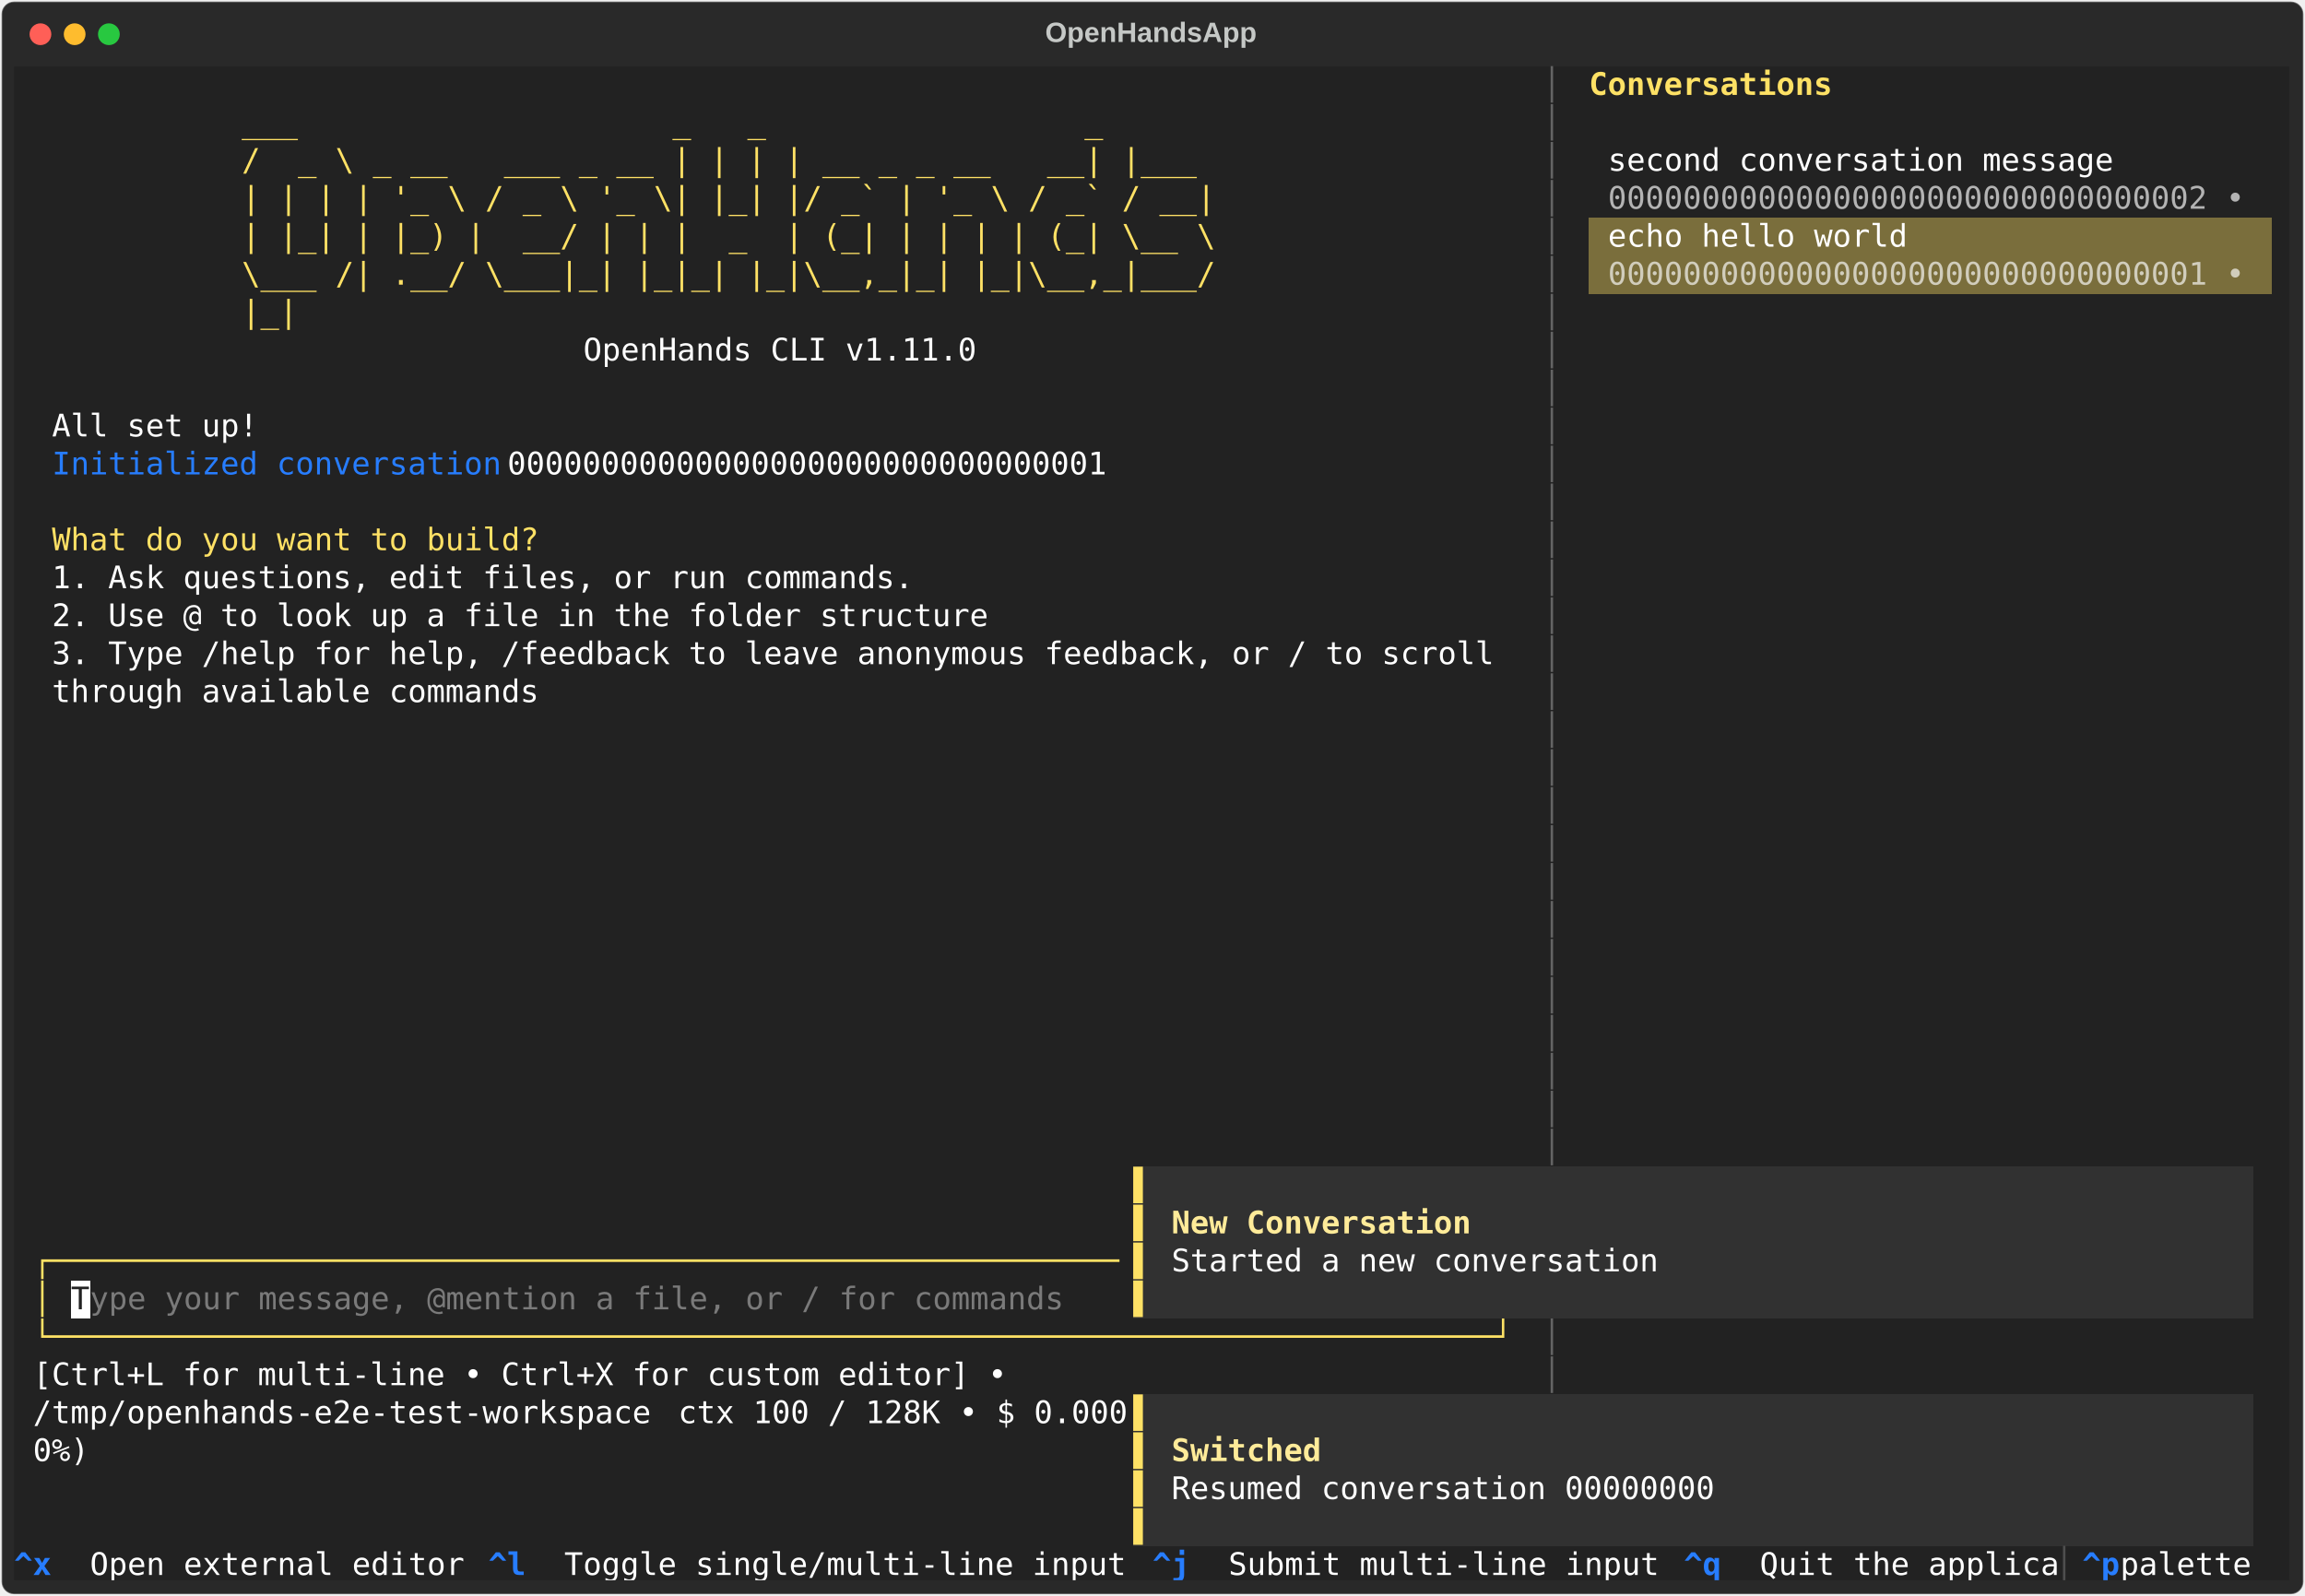
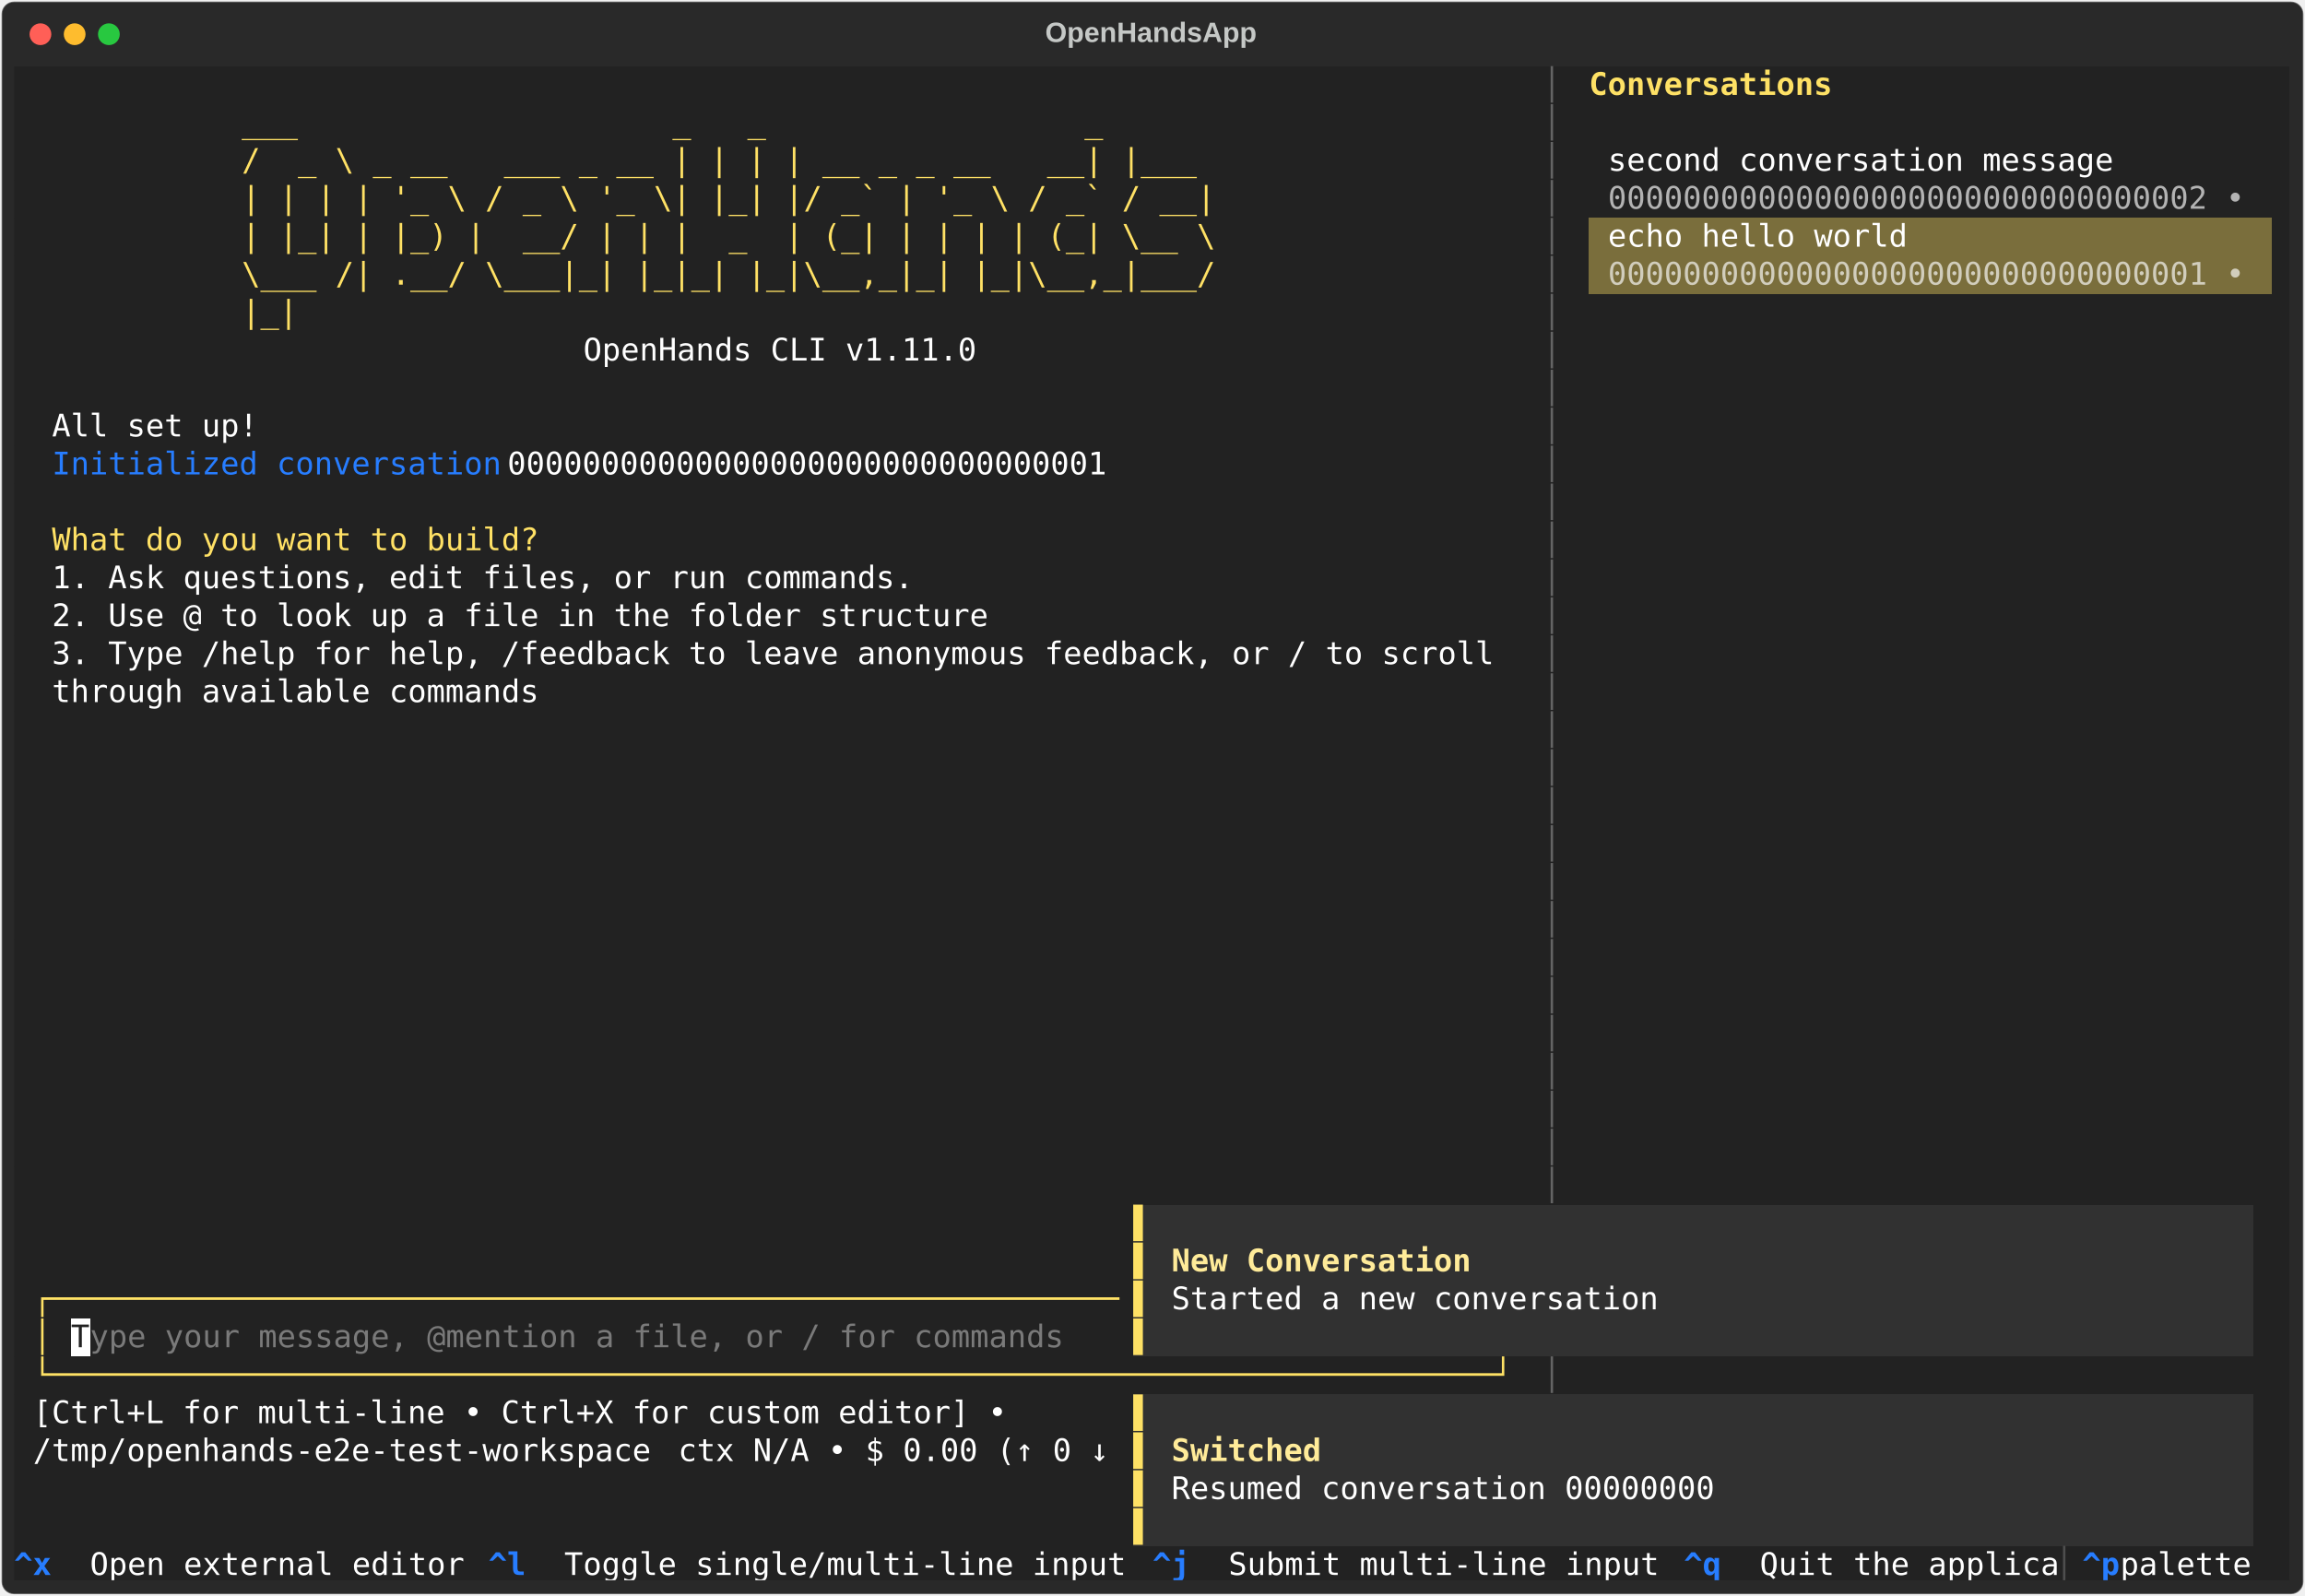
<svg xmlns="http://www.w3.org/2000/svg" class="rich-terminal" viewBox="0 0 1482 1026.0">
  <style>

    @font-face {
        font-family: "Fira Code";
        src: local("FiraCode-Regular"),
                url("https://cdnjs.cloudflare.com/ajax/libs/firacode/6.2.0/woff2/FiraCode-Regular.woff2") format("woff2"),
                url("https://cdnjs.cloudflare.com/ajax/libs/firacode/6.2.0/woff/FiraCode-Regular.woff") format("woff");
        font-style: normal;
        font-weight: 400;
    }
    @font-face {
        font-family: "Fira Code";
        src: local("FiraCode-Bold"),
                url("https://cdnjs.cloudflare.com/ajax/libs/firacode/6.2.0/woff2/FiraCode-Bold.woff2") format("woff2"),
                url("https://cdnjs.cloudflare.com/ajax/libs/firacode/6.2.0/woff/FiraCode-Bold.woff") format("woff");
        font-style: bold;
        font-weight: 700;
    }

    .terminal-matrix {
        font-family: Fira Code, monospace;
        font-size: 20px;
        line-height: 24.4px;
        font-variant-east-asian: full-width;
    }

    .terminal-title {
        font-size: 18px;
        font-weight: bold;
        font-family: arial;
    }

    .terminal-r1 { fill: #c5c8c6 }
.terminal-r2 { fill: #646464 }
.terminal-r3 { fill: #fee165;font-weight: bold }
.terminal-r4 { fill: #ffe165 }
.terminal-r5 { fill: #ffffff }
.terminal-r6 { fill: #b3b3b3 }
.terminal-r7 { fill: #d1cdbc }
.terminal-r8 { fill: #277dff }
.terminal-r9 { fill: #fee165 }
.terminal-r10 { fill: #ffeb99;font-weight: bold }
.terminal-r11 { fill: #222222 }
.terminal-r12 { fill: #7a7a7a }
.terminal-r13 { fill: #277dff;font-weight: bold }
.terminal-r14 { fill: #4e4e4e }
    </style>
  <defs>
    <clipPath id="terminal-clip-terminal">
      <rect x="0" y="0" width="1463.0" height="975.0" />
    </clipPath>
    <clipPath id="terminal-line-0">
      <rect x="0" y="1.5" width="1464" height="24.65" />
    </clipPath>
    <clipPath id="terminal-line-1">
      <rect x="0" y="25.9" width="1464" height="24.65" />
    </clipPath>
    <clipPath id="terminal-line-2">
      <rect x="0" y="50.3" width="1464" height="24.65" />
    </clipPath>
    <clipPath id="terminal-line-3">
      <rect x="0" y="74.7" width="1464" height="24.65" />
    </clipPath>
    <clipPath id="terminal-line-4">
      <rect x="0" y="99.1" width="1464" height="24.65" />
    </clipPath>
    <clipPath id="terminal-line-5">
      <rect x="0" y="123.5" width="1464" height="24.65" />
    </clipPath>
    <clipPath id="terminal-line-6">
      <rect x="0" y="147.9" width="1464" height="24.65" />
    </clipPath>
    <clipPath id="terminal-line-7">
      <rect x="0" y="172.3" width="1464" height="24.65" />
    </clipPath>
    <clipPath id="terminal-line-8">
      <rect x="0" y="196.7" width="1464" height="24.65" />
    </clipPath>
    <clipPath id="terminal-line-9">
      <rect x="0" y="221.1" width="1464" height="24.65" />
    </clipPath>
    <clipPath id="terminal-line-10">
      <rect x="0" y="245.5" width="1464" height="24.65" />
    </clipPath>
    <clipPath id="terminal-line-11">
      <rect x="0" y="269.9" width="1464" height="24.65" />
    </clipPath>
    <clipPath id="terminal-line-12">
      <rect x="0" y="294.3" width="1464" height="24.65" />
    </clipPath>
    <clipPath id="terminal-line-13">
      <rect x="0" y="318.7" width="1464" height="24.65" />
    </clipPath>
    <clipPath id="terminal-line-14">
      <rect x="0" y="343.1" width="1464" height="24.65" />
    </clipPath>
    <clipPath id="terminal-line-15">
      <rect x="0" y="367.5" width="1464" height="24.65" />
    </clipPath>
    <clipPath id="terminal-line-16">
      <rect x="0" y="391.9" width="1464" height="24.65" />
    </clipPath>
    <clipPath id="terminal-line-17">
      <rect x="0" y="416.3" width="1464" height="24.65" />
    </clipPath>
    <clipPath id="terminal-line-18">
      <rect x="0" y="440.7" width="1464" height="24.65" />
    </clipPath>
    <clipPath id="terminal-line-19">
      <rect x="0" y="465.1" width="1464" height="24.65" />
    </clipPath>
    <clipPath id="terminal-line-20">
      <rect x="0" y="489.5" width="1464" height="24.65" />
    </clipPath>
    <clipPath id="terminal-line-21">
      <rect x="0" y="513.9" width="1464" height="24.65" />
    </clipPath>
    <clipPath id="terminal-line-22">
      <rect x="0" y="538.3" width="1464" height="24.65" />
    </clipPath>
    <clipPath id="terminal-line-23">
      <rect x="0" y="562.7" width="1464" height="24.65" />
    </clipPath>
    <clipPath id="terminal-line-24">
      <rect x="0" y="587.1" width="1464" height="24.65" />
    </clipPath>
    <clipPath id="terminal-line-25">
      <rect x="0" y="611.5" width="1464" height="24.65" />
    </clipPath>
    <clipPath id="terminal-line-26">
      <rect x="0" y="635.9" width="1464" height="24.65" />
    </clipPath>
    <clipPath id="terminal-line-27">
      <rect x="0" y="660.3" width="1464" height="24.65" />
    </clipPath>
    <clipPath id="terminal-line-28">
      <rect x="0" y="684.7" width="1464" height="24.65" />
    </clipPath>
    <clipPath id="terminal-line-29">
      <rect x="0" y="709.1" width="1464" height="24.65" />
    </clipPath>
    <clipPath id="terminal-line-30">
      <rect x="0" y="733.5" width="1464" height="24.65" />
    </clipPath>
    <clipPath id="terminal-line-31">
      <rect x="0" y="757.9" width="1464" height="24.65" />
    </clipPath>
    <clipPath id="terminal-line-32">
      <rect x="0" y="782.3" width="1464" height="24.65" />
    </clipPath>
    <clipPath id="terminal-line-33">
      <rect x="0" y="806.7" width="1464" height="24.65" />
    </clipPath>
    <clipPath id="terminal-line-34">
      <rect x="0" y="831.1" width="1464" height="24.65" />
    </clipPath>
    <clipPath id="terminal-line-35">
      <rect x="0" y="855.5" width="1464" height="24.65" />
    </clipPath>
    <clipPath id="terminal-line-36">
      <rect x="0" y="879.9" width="1464" height="24.65" />
    </clipPath>
    <clipPath id="terminal-line-37">
      <rect x="0" y="904.3" width="1464" height="24.65" />
    </clipPath>
    <clipPath id="terminal-line-38">
      <rect x="0" y="928.7" width="1464" height="24.65" />
    </clipPath>
  </defs>
  <rect fill="#292929" stroke="rgba(255,255,255,0.35)" stroke-width="1" x="1" y="1" width="1480" height="1024" rx="8" />
  <text class="terminal-title" fill="#c5c8c6" text-anchor="middle" x="740" y="27">OpenHandsApp</text>
  <g transform="translate(26,22)">
    <circle cx="0" cy="0" r="7" fill="#ff5f57" />
    <circle cx="22" cy="0" r="7" fill="#febc2e" />
    <circle cx="44" cy="0" r="7" fill="#28c840" />
  </g>
  <g transform="translate(9, 41)" clip-path="url(#terminal-clip-terminal)">
    <rect fill="#222222" x="0" y="1.5" width="988.2" height="24.65" shape-rendering="crispEdges" />
    <rect fill="#222222" x="988.2" y="1.5" width="12.2" height="24.65" shape-rendering="crispEdges" />
    <rect fill="#222222" x="1000.4" y="1.5" width="12.2" height="24.65" shape-rendering="crispEdges" />
    <rect fill="#222222" x="1012.6" y="1.5" width="158.6" height="24.65" shape-rendering="crispEdges" />
    <rect fill="#222222" x="1171.2" y="1.5" width="292.8" height="24.65" shape-rendering="crispEdges" />
    <rect fill="#222222" x="0" y="25.9" width="146.4" height="24.65" shape-rendering="crispEdges" />
    <rect fill="#222222" x="146.4" y="25.9" width="695.4" height="24.65" shape-rendering="crispEdges" />
    <rect fill="#222222" x="841.8" y="25.9" width="146.4" height="24.65" shape-rendering="crispEdges" />
    <rect fill="#222222" x="988.2" y="25.9" width="12.2" height="24.65" shape-rendering="crispEdges" />
    <rect fill="#222222" x="1000.4" y="25.9" width="463.6" height="24.65" shape-rendering="crispEdges" />
    <rect fill="#222222" x="0" y="50.3" width="146.4" height="24.65" shape-rendering="crispEdges" />
    <rect fill="#222222" x="146.4" y="50.3" width="695.4" height="24.65" shape-rendering="crispEdges" />
    <rect fill="#222222" x="841.8" y="50.3" width="146.4" height="24.65" shape-rendering="crispEdges" />
    <rect fill="#222222" x="988.2" y="50.3" width="12.2" height="24.65" shape-rendering="crispEdges" />
    <rect fill="#222222" x="1000.4" y="50.3" width="24.4" height="24.65" shape-rendering="crispEdges" />
    <rect fill="#222222" x="1024.8" y="50.3" width="329.4" height="24.65" shape-rendering="crispEdges" />
    <rect fill="#222222" x="1354.2" y="50.3" width="109.8" height="24.65" shape-rendering="crispEdges" />
    <rect fill="#222222" x="0" y="74.7" width="146.4" height="24.65" shape-rendering="crispEdges" />
    <rect fill="#222222" x="146.4" y="74.7" width="695.4" height="24.65" shape-rendering="crispEdges" />
    <rect fill="#222222" x="841.8" y="74.7" width="146.4" height="24.65" shape-rendering="crispEdges" />
    <rect fill="#222222" x="988.2" y="74.7" width="12.2" height="24.65" shape-rendering="crispEdges" />
    <rect fill="#222222" x="1000.4" y="74.7" width="24.4" height="24.65" shape-rendering="crispEdges" />
    <rect fill="#222222" x="1024.8" y="74.7" width="414.8" height="24.65" shape-rendering="crispEdges" />
    <rect fill="#222222" x="1439.6" y="74.7" width="24.4" height="24.65" shape-rendering="crispEdges" />
    <rect fill="#222222" x="0" y="99.1" width="146.4" height="24.65" shape-rendering="crispEdges" />
    <rect fill="#222222" x="146.4" y="99.1" width="695.4" height="24.65" shape-rendering="crispEdges" />
    <rect fill="#222222" x="841.8" y="99.1" width="146.4" height="24.65" shape-rendering="crispEdges" />
    <rect fill="#222222" x="988.2" y="99.1" width="12.2" height="24.65" shape-rendering="crispEdges" />
    <rect fill="#222222" x="1000.4" y="99.1" width="12.2" height="24.65" shape-rendering="crispEdges" />
    <rect fill="#7a6e3c" x="1012.6" y="99.1" width="12.2" height="24.65" shape-rendering="crispEdges" />
    <rect fill="#7a6e3c" x="1024.8" y="99.1" width="195.2" height="24.65" shape-rendering="crispEdges" />
    <rect fill="#7a6e3c" x="1220" y="99.1" width="231.8" height="24.65" shape-rendering="crispEdges" />
    <rect fill="#222222" x="1451.8" y="99.1" width="12.2" height="24.65" shape-rendering="crispEdges" />
    <rect fill="#222222" x="0" y="123.5" width="146.4" height="24.65" shape-rendering="crispEdges" />
    <rect fill="#222222" x="146.4" y="123.5" width="695.4" height="24.65" shape-rendering="crispEdges" />
    <rect fill="#222222" x="841.8" y="123.5" width="146.4" height="24.65" shape-rendering="crispEdges" />
    <rect fill="#222222" x="988.2" y="123.5" width="12.2" height="24.65" shape-rendering="crispEdges" />
    <rect fill="#222222" x="1000.4" y="123.5" width="12.2" height="24.65" shape-rendering="crispEdges" />
    <rect fill="#7a6e3c" x="1012.6" y="123.5" width="12.2" height="24.65" shape-rendering="crispEdges" />
    <rect fill="#7a6e3c" x="1024.8" y="123.5" width="414.8" height="24.65" shape-rendering="crispEdges" />
    <rect fill="#7a6e3c" x="1439.6" y="123.5" width="12.2" height="24.65" shape-rendering="crispEdges" />
    <rect fill="#222222" x="1451.8" y="123.5" width="12.2" height="24.65" shape-rendering="crispEdges" />
    <rect fill="#222222" x="0" y="147.9" width="146.4" height="24.65" shape-rendering="crispEdges" />
    <rect fill="#222222" x="146.4" y="147.9" width="695.4" height="24.65" shape-rendering="crispEdges" />
    <rect fill="#222222" x="841.8" y="147.9" width="146.4" height="24.65" shape-rendering="crispEdges" />
    <rect fill="#222222" x="988.2" y="147.9" width="12.2" height="24.65" shape-rendering="crispEdges" />
    <rect fill="#222222" x="1000.4" y="147.9" width="463.6" height="24.65" shape-rendering="crispEdges" />
    <rect fill="#222222" x="0" y="172.3" width="366" height="24.65" shape-rendering="crispEdges" />
    <rect fill="#222222" x="366" y="172.3" width="256.2" height="24.65" shape-rendering="crispEdges" />
    <rect fill="#222222" x="622.2" y="172.3" width="366" height="24.65" shape-rendering="crispEdges" />
    <rect fill="#222222" x="988.2" y="172.3" width="12.2" height="24.65" shape-rendering="crispEdges" />
    <rect fill="#222222" x="1000.4" y="172.3" width="463.6" height="24.65" shape-rendering="crispEdges" />
    <rect fill="#222222" x="0" y="196.7" width="988.2" height="24.65" shape-rendering="crispEdges" />
    <rect fill="#222222" x="988.2" y="196.7" width="12.2" height="24.65" shape-rendering="crispEdges" />
    <rect fill="#222222" x="1000.4" y="196.7" width="463.6" height="24.65" shape-rendering="crispEdges" />
    <rect fill="#222222" x="0" y="221.1" width="24.4" height="24.65" shape-rendering="crispEdges" />
    <rect fill="#222222" x="24.4" y="221.1" width="134.2" height="24.65" shape-rendering="crispEdges" />
    <rect fill="#222222" x="158.6" y="221.1" width="829.6" height="24.65" shape-rendering="crispEdges" />
    <rect fill="#222222" x="988.2" y="221.1" width="12.2" height="24.65" shape-rendering="crispEdges" />
    <rect fill="#222222" x="1000.4" y="221.1" width="463.6" height="24.65" shape-rendering="crispEdges" />
    <rect fill="#222222" x="0" y="245.5" width="24.4" height="24.65" shape-rendering="crispEdges" />
    <rect fill="#222222" x="24.4" y="245.5" width="292.8" height="24.65" shape-rendering="crispEdges" />
    <rect fill="#222222" x="317.2" y="245.5" width="402.6" height="24.65" shape-rendering="crispEdges" />
    <rect fill="#222222" x="719.8" y="245.5" width="268.4" height="24.65" shape-rendering="crispEdges" />
    <rect fill="#222222" x="988.2" y="245.5" width="12.2" height="24.65" shape-rendering="crispEdges" />
    <rect fill="#222222" x="1000.4" y="245.5" width="463.6" height="24.65" shape-rendering="crispEdges" />
    <rect fill="#222222" x="0" y="269.9" width="988.2" height="24.65" shape-rendering="crispEdges" />
    <rect fill="#222222" x="988.2" y="269.9" width="12.2" height="24.65" shape-rendering="crispEdges" />
    <rect fill="#222222" x="1000.4" y="269.9" width="463.6" height="24.65" shape-rendering="crispEdges" />
    <rect fill="#222222" x="0" y="294.3" width="24.4" height="24.65" shape-rendering="crispEdges" />
    <rect fill="#222222" x="24.4" y="294.3" width="317.2" height="24.65" shape-rendering="crispEdges" />
    <rect fill="#222222" x="341.6" y="294.3" width="646.6" height="24.65" shape-rendering="crispEdges" />
    <rect fill="#222222" x="988.2" y="294.3" width="12.2" height="24.65" shape-rendering="crispEdges" />
    <rect fill="#222222" x="1000.4" y="294.3" width="463.6" height="24.65" shape-rendering="crispEdges" />
    <rect fill="#222222" x="0" y="318.7" width="24.4" height="24.65" shape-rendering="crispEdges" />
    <rect fill="#222222" x="24.4" y="318.7" width="561.2" height="24.65" shape-rendering="crispEdges" />
    <rect fill="#222222" x="585.6" y="318.7" width="402.6" height="24.65" shape-rendering="crispEdges" />
    <rect fill="#222222" x="988.2" y="318.7" width="12.2" height="24.65" shape-rendering="crispEdges" />
    <rect fill="#222222" x="1000.4" y="318.7" width="463.6" height="24.65" shape-rendering="crispEdges" />
    <rect fill="#222222" x="0" y="343.1" width="24.4" height="24.65" shape-rendering="crispEdges" />
    <rect fill="#222222" x="24.4" y="343.1" width="610" height="24.65" shape-rendering="crispEdges" />
    <rect fill="#222222" x="634.4" y="343.1" width="353.8" height="24.65" shape-rendering="crispEdges" />
    <rect fill="#222222" x="988.2" y="343.1" width="12.2" height="24.65" shape-rendering="crispEdges" />
    <rect fill="#222222" x="1000.4" y="343.1" width="463.6" height="24.65" shape-rendering="crispEdges" />
    <rect fill="#222222" x="0" y="367.5" width="24.4" height="24.65" shape-rendering="crispEdges" />
    <rect fill="#222222" x="24.4" y="367.5" width="939.4" height="24.65" shape-rendering="crispEdges" />
    <rect fill="#222222" x="963.8" y="367.5" width="24.4" height="24.65" shape-rendering="crispEdges" />
    <rect fill="#222222" x="988.2" y="367.5" width="12.2" height="24.65" shape-rendering="crispEdges" />
    <rect fill="#222222" x="1000.4" y="367.5" width="463.6" height="24.65" shape-rendering="crispEdges" />
    <rect fill="#222222" x="0" y="391.9" width="24.4" height="24.65" shape-rendering="crispEdges" />
    <rect fill="#222222" x="24.4" y="391.9" width="317.2" height="24.65" shape-rendering="crispEdges" />
    <rect fill="#222222" x="341.6" y="391.9" width="646.6" height="24.65" shape-rendering="crispEdges" />
    <rect fill="#222222" x="988.2" y="391.9" width="12.2" height="24.65" shape-rendering="crispEdges" />
    <rect fill="#222222" x="1000.4" y="391.9" width="463.6" height="24.65" shape-rendering="crispEdges" />
    <rect fill="#222222" x="0" y="416.3" width="988.2" height="24.65" shape-rendering="crispEdges" />
    <rect fill="#222222" x="988.2" y="416.3" width="12.2" height="24.65" shape-rendering="crispEdges" />
    <rect fill="#222222" x="1000.4" y="416.3" width="463.6" height="24.65" shape-rendering="crispEdges" />
    <rect fill="#222222" x="0" y="440.7" width="988.2" height="24.65" shape-rendering="crispEdges" />
    <rect fill="#222222" x="988.2" y="440.7" width="12.2" height="24.65" shape-rendering="crispEdges" />
    <rect fill="#222222" x="1000.4" y="440.7" width="463.6" height="24.65" shape-rendering="crispEdges" />
    <rect fill="#222222" x="0" y="465.1" width="988.2" height="24.65" shape-rendering="crispEdges" />
    <rect fill="#222222" x="988.2" y="465.1" width="12.2" height="24.65" shape-rendering="crispEdges" />
    <rect fill="#222222" x="1000.4" y="465.1" width="463.6" height="24.65" shape-rendering="crispEdges" />
    <rect fill="#222222" x="0" y="489.5" width="988.2" height="24.65" shape-rendering="crispEdges" />
    <rect fill="#222222" x="988.2" y="489.5" width="12.2" height="24.65" shape-rendering="crispEdges" />
    <rect fill="#222222" x="1000.4" y="489.5" width="463.6" height="24.65" shape-rendering="crispEdges" />
    <rect fill="#222222" x="0" y="513.9" width="988.2" height="24.65" shape-rendering="crispEdges" />
    <rect fill="#222222" x="988.2" y="513.9" width="12.2" height="24.65" shape-rendering="crispEdges" />
    <rect fill="#222222" x="1000.4" y="513.9" width="463.6" height="24.65" shape-rendering="crispEdges" />
    <rect fill="#222222" x="0" y="538.3" width="988.2" height="24.65" shape-rendering="crispEdges" />
    <rect fill="#222222" x="988.2" y="538.3" width="12.2" height="24.65" shape-rendering="crispEdges" />
    <rect fill="#222222" x="1000.4" y="538.3" width="463.6" height="24.65" shape-rendering="crispEdges" />
    <rect fill="#222222" x="0" y="562.7" width="988.2" height="24.65" shape-rendering="crispEdges" />
    <rect fill="#222222" x="988.2" y="562.7" width="12.2" height="24.65" shape-rendering="crispEdges" />
    <rect fill="#222222" x="1000.4" y="562.7" width="463.6" height="24.65" shape-rendering="crispEdges" />
    <rect fill="#222222" x="0" y="587.1" width="988.2" height="24.65" shape-rendering="crispEdges" />
    <rect fill="#222222" x="988.2" y="587.1" width="12.2" height="24.65" shape-rendering="crispEdges" />
    <rect fill="#222222" x="1000.4" y="587.1" width="463.6" height="24.65" shape-rendering="crispEdges" />
    <rect fill="#222222" x="0" y="611.5" width="988.2" height="24.65" shape-rendering="crispEdges" />
    <rect fill="#222222" x="988.2" y="611.5" width="12.2" height="24.65" shape-rendering="crispEdges" />
    <rect fill="#222222" x="1000.4" y="611.5" width="463.6" height="24.65" shape-rendering="crispEdges" />
    <rect fill="#222222" x="0" y="635.9" width="988.2" height="24.65" shape-rendering="crispEdges" />
    <rect fill="#222222" x="988.2" y="635.9" width="12.2" height="24.65" shape-rendering="crispEdges" />
    <rect fill="#222222" x="1000.4" y="635.9" width="463.6" height="24.65" shape-rendering="crispEdges" />
    <rect fill="#222222" x="0" y="660.3" width="988.2" height="24.65" shape-rendering="crispEdges" />
    <rect fill="#222222" x="988.2" y="660.3" width="12.2" height="24.65" shape-rendering="crispEdges" />
    <rect fill="#222222" x="1000.4" y="660.3" width="463.6" height="24.65" shape-rendering="crispEdges" />
    <rect fill="#222222" x="0" y="684.7" width="988.2" height="24.65" shape-rendering="crispEdges" />
    <rect fill="#222222" x="988.2" y="684.7" width="12.2" height="24.65" shape-rendering="crispEdges" />
    <rect fill="#222222" x="1000.4" y="684.7" width="463.6" height="24.65" shape-rendering="crispEdges" />
-     <rect fill="#222222" x="0" y="709.1" width="719.8" height="24.65" shape-rendering="crispEdges" />
-     <rect fill="#313131" x="719.8" y="709.1" width="12.2" height="24.65" shape-rendering="crispEdges" />
-     <rect fill="#313131" x="732" y="709.1" width="707.6" height="24.65" shape-rendering="crispEdges" />
-     <rect fill="#222222" x="1439.6" y="709.1" width="24.4" height="24.65" shape-rendering="crispEdges" />
-     <rect fill="#222222" x="0" y="733.5" width="12.2" height="24.65" shape-rendering="crispEdges" />
-     <rect fill="#222222" x="12.2" y="733.5" width="12.2" height="24.65" shape-rendering="crispEdges" />
-     <rect fill="#222222" x="24.4" y="733.5" width="695.4" height="24.65" shape-rendering="crispEdges" />
+     <rect fill="#222222" x="0" y="709.1" width="988.2" height="24.65" shape-rendering="crispEdges" />
+     <rect fill="#222222" x="988.2" y="709.1" width="12.2" height="24.65" shape-rendering="crispEdges" />
+     <rect fill="#222222" x="1000.4" y="709.1" width="463.6" height="24.65" shape-rendering="crispEdges" />
+     <rect fill="#222222" x="0" y="733.5" width="719.8" height="24.65" shape-rendering="crispEdges" />
    <rect fill="#313131" x="719.8" y="733.5" width="12.2" height="24.65" shape-rendering="crispEdges" />
-     <rect fill="#313131" x="732" y="733.5" width="12.2" height="24.65" shape-rendering="crispEdges" />
-     <rect fill="#313131" x="744.2" y="733.5" width="195.2" height="24.65" shape-rendering="crispEdges" />
-     <rect fill="#313131" x="939.4" y="733.5" width="500.2" height="24.65" shape-rendering="crispEdges" />
+     <rect fill="#313131" x="732" y="733.5" width="707.6" height="24.65" shape-rendering="crispEdges" />
    <rect fill="#222222" x="1439.6" y="733.5" width="24.4" height="24.65" shape-rendering="crispEdges" />
    <rect fill="#222222" x="0" y="757.9" width="12.2" height="24.65" shape-rendering="crispEdges" />
-     <rect fill="#222222" x="12.2" y="757.9" width="707.6" height="24.65" shape-rendering="crispEdges" />
+     <rect fill="#222222" x="12.2" y="757.9" width="12.2" height="24.65" shape-rendering="crispEdges" />
+     <rect fill="#222222" x="24.4" y="757.9" width="695.4" height="24.65" shape-rendering="crispEdges" />
    <rect fill="#313131" x="719.8" y="757.9" width="12.2" height="24.65" shape-rendering="crispEdges" />
    <rect fill="#313131" x="732" y="757.9" width="12.2" height="24.65" shape-rendering="crispEdges" />
-     <rect fill="#313131" x="744.2" y="757.9" width="317.2" height="24.65" shape-rendering="crispEdges" />
-     <rect fill="#313131" x="1061.4" y="757.9" width="378.2" height="24.65" shape-rendering="crispEdges" />
+     <rect fill="#313131" x="744.2" y="757.9" width="195.2" height="24.65" shape-rendering="crispEdges" />
+     <rect fill="#313131" x="939.4" y="757.9" width="500.2" height="24.65" shape-rendering="crispEdges" />
    <rect fill="#222222" x="1439.6" y="757.9" width="24.4" height="24.65" shape-rendering="crispEdges" />
    <rect fill="#222222" x="0" y="782.3" width="12.2" height="24.65" shape-rendering="crispEdges" />
-     <rect fill="#222222" x="12.2" y="782.3" width="12.2" height="24.65" shape-rendering="crispEdges" />
-     <rect fill="#222222" x="24.4" y="782.3" width="12.2" height="24.65" shape-rendering="crispEdges" />
-     <rect fill="#ffffff" x="36.6" y="782.3" width="12.2" height="24.65" shape-rendering="crispEdges" />
-     <rect fill="#222222" x="48.8" y="782.3" width="634.4" height="24.65" shape-rendering="crispEdges" />
-     <rect fill="#222222" x="683.2" y="782.3" width="36.6" height="24.65" shape-rendering="crispEdges" />
+     <rect fill="#222222" x="12.2" y="782.3" width="707.6" height="24.65" shape-rendering="crispEdges" />
    <rect fill="#313131" x="719.8" y="782.3" width="12.2" height="24.65" shape-rendering="crispEdges" />
-     <rect fill="#313131" x="732" y="782.3" width="707.6" height="24.65" shape-rendering="crispEdges" />
+     <rect fill="#313131" x="732" y="782.3" width="12.2" height="24.65" shape-rendering="crispEdges" />
+     <rect fill="#313131" x="744.2" y="782.3" width="317.2" height="24.65" shape-rendering="crispEdges" />
+     <rect fill="#313131" x="1061.4" y="782.3" width="378.2" height="24.65" shape-rendering="crispEdges" />
    <rect fill="#222222" x="1439.6" y="782.3" width="24.4" height="24.65" shape-rendering="crispEdges" />
    <rect fill="#222222" x="0" y="806.7" width="12.2" height="24.65" shape-rendering="crispEdges" />
-     <rect fill="#222222" x="12.2" y="806.7" width="963.8" height="24.65" shape-rendering="crispEdges" />
-     <rect fill="#222222" x="976" y="806.7" width="12.2" height="24.65" shape-rendering="crispEdges" />
-     <rect fill="#222222" x="988.2" y="806.7" width="12.2" height="24.65" shape-rendering="crispEdges" />
-     <rect fill="#222222" x="1000.4" y="806.7" width="463.6" height="24.65" shape-rendering="crispEdges" />
+     <rect fill="#222222" x="12.2" y="806.7" width="12.2" height="24.65" shape-rendering="crispEdges" />
+     <rect fill="#222222" x="24.4" y="806.7" width="12.2" height="24.65" shape-rendering="crispEdges" />
+     <rect fill="#ffffff" x="36.6" y="806.7" width="12.2" height="24.65" shape-rendering="crispEdges" />
+     <rect fill="#222222" x="48.8" y="806.7" width="634.4" height="24.65" shape-rendering="crispEdges" />
+     <rect fill="#222222" x="683.2" y="806.7" width="36.6" height="24.65" shape-rendering="crispEdges" />
+     <rect fill="#313131" x="719.8" y="806.7" width="12.2" height="24.65" shape-rendering="crispEdges" />
+     <rect fill="#313131" x="732" y="806.7" width="707.6" height="24.65" shape-rendering="crispEdges" />
+     <rect fill="#222222" x="1439.6" y="806.7" width="24.4" height="24.65" shape-rendering="crispEdges" />
    <rect fill="#222222" x="0" y="831.1" width="12.2" height="24.65" shape-rendering="crispEdges" />
-     <rect fill="#222222" x="12.2" y="831.1" width="634.4" height="24.65" shape-rendering="crispEdges" />
-     <rect fill="#222222" x="646.6" y="831.1" width="341.6" height="24.65" shape-rendering="crispEdges" />
+     <rect fill="#222222" x="12.2" y="831.1" width="963.8" height="24.65" shape-rendering="crispEdges" />
+     <rect fill="#222222" x="976" y="831.1" width="12.2" height="24.65" shape-rendering="crispEdges" />
    <rect fill="#222222" x="988.2" y="831.1" width="12.2" height="24.65" shape-rendering="crispEdges" />
    <rect fill="#222222" x="1000.4" y="831.1" width="463.6" height="24.65" shape-rendering="crispEdges" />
    <rect fill="#222222" x="0" y="855.5" width="12.2" height="24.65" shape-rendering="crispEdges" />
-     <rect fill="#222222" x="12.2" y="855.5" width="414.8" height="24.65" shape-rendering="crispEdges" />
-     <rect fill="#222222" x="427" y="855.5" width="292.8" height="24.65" shape-rendering="crispEdges" />
+     <rect fill="#222222" x="12.2" y="855.5" width="634.4" height="24.65" shape-rendering="crispEdges" />
+     <rect fill="#222222" x="646.6" y="855.5" width="73.2" height="24.65" shape-rendering="crispEdges" />
    <rect fill="#313131" x="719.8" y="855.5" width="12.2" height="24.65" shape-rendering="crispEdges" />
    <rect fill="#313131" x="732" y="855.5" width="707.6" height="24.65" shape-rendering="crispEdges" />
    <rect fill="#222222" x="1439.6" y="855.5" width="24.4" height="24.65" shape-rendering="crispEdges" />
    <rect fill="#222222" x="0" y="879.9" width="12.2" height="24.65" shape-rendering="crispEdges" />
-     <rect fill="#222222" x="12.2" y="879.9" width="36.6" height="24.65" shape-rendering="crispEdges" />
-     <rect fill="#222222" x="48.8" y="879.9" width="671" height="24.65" shape-rendering="crispEdges" />
+     <rect fill="#222222" x="12.2" y="879.9" width="414.8" height="24.65" shape-rendering="crispEdges" />
+     <rect fill="#222222" x="427" y="879.9" width="292.8" height="24.65" shape-rendering="crispEdges" />
    <rect fill="#313131" x="719.8" y="879.9" width="12.2" height="24.65" shape-rendering="crispEdges" />
    <rect fill="#313131" x="732" y="879.9" width="12.2" height="24.65" shape-rendering="crispEdges" />
    <rect fill="#313131" x="744.2" y="879.9" width="97.6" height="24.65" shape-rendering="crispEdges" />
    <rect fill="#313131" x="841.8" y="879.9" width="597.8" height="24.65" shape-rendering="crispEdges" />
    <rect fill="#222222" x="1439.6" y="879.9" width="24.4" height="24.65" shape-rendering="crispEdges" />
    <rect fill="#222222" x="0" y="904.3" width="719.8" height="24.65" shape-rendering="crispEdges" />
    <rect fill="#313131" x="719.8" y="904.3" width="12.2" height="24.65" shape-rendering="crispEdges" />
    <rect fill="#313131" x="732" y="904.3" width="12.2" height="24.65" shape-rendering="crispEdges" />
    <rect fill="#313131" x="744.2" y="904.3" width="353.8" height="24.65" shape-rendering="crispEdges" />
    <rect fill="#313131" x="1098" y="904.3" width="341.6" height="24.65" shape-rendering="crispEdges" />
    <rect fill="#222222" x="1439.6" y="904.3" width="24.4" height="24.65" shape-rendering="crispEdges" />
    <rect fill="#222222" x="0" y="928.7" width="719.8" height="24.65" shape-rendering="crispEdges" />
    <rect fill="#313131" x="719.8" y="928.7" width="12.2" height="24.65" shape-rendering="crispEdges" />
    <rect fill="#313131" x="732" y="928.7" width="707.6" height="24.65" shape-rendering="crispEdges" />
    <rect fill="#222222" x="1439.6" y="928.7" width="24.4" height="24.65" shape-rendering="crispEdges" />
    <rect fill="#222222" x="0" y="953.1" width="48.8" height="24.65" shape-rendering="crispEdges" />
    <rect fill="#222222" x="48.8" y="953.1" width="256.2" height="24.65" shape-rendering="crispEdges" />
    <rect fill="#222222" x="305" y="953.1" width="48.8" height="24.65" shape-rendering="crispEdges" />
    <rect fill="#222222" x="353.8" y="953.1" width="378.2" height="24.65" shape-rendering="crispEdges" />
    <rect fill="#222222" x="732" y="953.1" width="48.8" height="24.65" shape-rendering="crispEdges" />
    <rect fill="#222222" x="780.8" y="953.1" width="292.8" height="24.65" shape-rendering="crispEdges" />
    <rect fill="#222222" x="1073.6" y="953.1" width="48.8" height="24.65" shape-rendering="crispEdges" />
    <rect fill="#222222" x="1122.4" y="953.1" width="195.2" height="24.65" shape-rendering="crispEdges" />
    <rect fill="#222222" x="1317.6" y="953.1" width="12.2" height="24.65" shape-rendering="crispEdges" />
    <rect fill="#222222" x="1329.8" y="953.1" width="24.4" height="24.65" shape-rendering="crispEdges" />
    <rect fill="#222222" x="1354.2" y="953.1" width="97.6" height="24.65" shape-rendering="crispEdges" />
    <rect fill="#222222" x="1451.8" y="953.1" width="12.2" height="24.65" shape-rendering="crispEdges" />
    <g class="terminal-matrix">
      <text class="terminal-r2" x="988.2" y="20" textLength="12.2" clip-path="url(#terminal-line-0)">▏</text>
      <text class="terminal-r3" x="1012.6" y="20" textLength="158.6" clip-path="url(#terminal-line-0)">Conversations</text>
      <text class="terminal-r1" x="1464" y="20" textLength="12.2" clip-path="url(#terminal-line-0)">
</text>
      <text class="terminal-r4" x="146.4" y="44.4" textLength="695.4" clip-path="url(#terminal-line-1)">     ___                    _   _                 _      </text>
      <text class="terminal-r2" x="988.2" y="44.4" textLength="12.2" clip-path="url(#terminal-line-1)">▏</text>
      <text class="terminal-r1" x="1464" y="44.4" textLength="12.2" clip-path="url(#terminal-line-1)">
</text>
      <text class="terminal-r4" x="146.4" y="68.8" textLength="695.4" clip-path="url(#terminal-line-2)">    /  _ \ _ __   ___ _ __ | | | | __ _ _ __   __| |___  </text>
      <text class="terminal-r2" x="988.2" y="68.8" textLength="12.2" clip-path="url(#terminal-line-2)">▏</text>
      <text class="terminal-r5" x="1024.8" y="68.8" textLength="329.4" clip-path="url(#terminal-line-2)">second conversation message</text>
      <text class="terminal-r1" x="1464" y="68.8" textLength="12.2" clip-path="url(#terminal-line-2)">
</text>
      <text class="terminal-r4" x="146.4" y="93.2" textLength="695.4" clip-path="url(#terminal-line-3)">    | | | | '_ \ / _ \ '_ \| |_| |/ _` | '_ \ / _` / __| </text>
      <text class="terminal-r2" x="988.2" y="93.2" textLength="12.2" clip-path="url(#terminal-line-3)">▏</text>
      <text class="terminal-r6" x="1024.8" y="93.2" textLength="414.8" clip-path="url(#terminal-line-3)">00000000000000000000000000000002 •</text>
      <text class="terminal-r1" x="1464" y="93.2" textLength="12.2" clip-path="url(#terminal-line-3)">
</text>
      <text class="terminal-r4" x="146.4" y="117.6" textLength="695.4" clip-path="url(#terminal-line-4)">    | |_| | |_) |  __/ | | |  _  | (_| | | | | (_| \__ \ </text>
      <text class="terminal-r2" x="988.2" y="117.6" textLength="12.2" clip-path="url(#terminal-line-4)">▏</text>
      <text class="terminal-r5" x="1024.8" y="117.6" textLength="195.2" clip-path="url(#terminal-line-4)">echo hello world</text>
      <text class="terminal-r1" x="1464" y="117.6" textLength="12.2" clip-path="url(#terminal-line-4)">
</text>
      <text class="terminal-r4" x="146.4" y="142" textLength="695.4" clip-path="url(#terminal-line-5)">    \___ /| .__/ \___|_| |_|_| |_|\__,_|_| |_|\__,_|___/ </text>
      <text class="terminal-r2" x="988.2" y="142" textLength="12.2" clip-path="url(#terminal-line-5)">▏</text>
      <text class="terminal-r7" x="1024.8" y="142" textLength="414.8" clip-path="url(#terminal-line-5)">00000000000000000000000000000001 •</text>
      <text class="terminal-r1" x="1464" y="142" textLength="12.2" clip-path="url(#terminal-line-5)">
</text>
      <text class="terminal-r4" x="146.4" y="166.4" textLength="695.4" clip-path="url(#terminal-line-6)">          |_|                                            </text>
      <text class="terminal-r2" x="988.2" y="166.4" textLength="12.2" clip-path="url(#terminal-line-6)">▏</text>
      <text class="terminal-r1" x="1464" y="166.4" textLength="12.2" clip-path="url(#terminal-line-6)">
</text>
      <text class="terminal-r5" x="366" y="190.8" textLength="256.2" clip-path="url(#terminal-line-7)">OpenHands CLI v1.11.0</text>
      <text class="terminal-r2" x="988.2" y="190.8" textLength="12.2" clip-path="url(#terminal-line-7)">▏</text>
      <text class="terminal-r1" x="1464" y="190.8" textLength="12.2" clip-path="url(#terminal-line-7)">
</text>
      <text class="terminal-r2" x="988.2" y="215.2" textLength="12.2" clip-path="url(#terminal-line-8)">▏</text>
      <text class="terminal-r1" x="1464" y="215.2" textLength="12.2" clip-path="url(#terminal-line-8)">
</text>
      <text class="terminal-r5" x="24.4" y="239.6" textLength="134.2" clip-path="url(#terminal-line-9)">All set up!</text>
      <text class="terminal-r2" x="988.2" y="239.6" textLength="12.2" clip-path="url(#terminal-line-9)">▏</text>
      <text class="terminal-r1" x="1464" y="239.6" textLength="12.2" clip-path="url(#terminal-line-9)">
</text>
      <text class="terminal-r8" x="24.4" y="264" textLength="292.8" clip-path="url(#terminal-line-10)">Initialized conversation</text>
      <text class="terminal-r5" x="317.2" y="264" textLength="402.6" clip-path="url(#terminal-line-10)"> 00000000000000000000000000000001</text>
      <text class="terminal-r2" x="988.2" y="264" textLength="12.2" clip-path="url(#terminal-line-10)">▏</text>
      <text class="terminal-r1" x="1464" y="264" textLength="12.2" clip-path="url(#terminal-line-10)">
</text>
      <text class="terminal-r2" x="988.2" y="288.4" textLength="12.2" clip-path="url(#terminal-line-11)">▏</text>
      <text class="terminal-r1" x="1464" y="288.4" textLength="12.2" clip-path="url(#terminal-line-11)">
</text>
      <text class="terminal-r4" x="24.4" y="312.8" textLength="317.2" clip-path="url(#terminal-line-12)">What do you want to build?</text>
      <text class="terminal-r2" x="988.2" y="312.8" textLength="12.2" clip-path="url(#terminal-line-12)">▏</text>
      <text class="terminal-r1" x="1464" y="312.8" textLength="12.2" clip-path="url(#terminal-line-12)">
</text>
      <text class="terminal-r5" x="24.4" y="337.2" textLength="561.2" clip-path="url(#terminal-line-13)">1. Ask questions, edit files, or run commands.</text>
      <text class="terminal-r2" x="988.2" y="337.2" textLength="12.2" clip-path="url(#terminal-line-13)">▏</text>
      <text class="terminal-r1" x="1464" y="337.2" textLength="12.2" clip-path="url(#terminal-line-13)">
</text>
      <text class="terminal-r5" x="24.4" y="361.6" textLength="610" clip-path="url(#terminal-line-14)">2. Use @ to look up a file in the folder structure</text>
      <text class="terminal-r2" x="988.2" y="361.6" textLength="12.2" clip-path="url(#terminal-line-14)">▏</text>
      <text class="terminal-r1" x="1464" y="361.6" textLength="12.2" clip-path="url(#terminal-line-14)">
</text>
      <text class="terminal-r5" x="24.4" y="386" textLength="939.4" clip-path="url(#terminal-line-15)">3. Type /help for help, /feedback to leave anonymous feedback, or / to scroll</text>
      <text class="terminal-r2" x="988.2" y="386" textLength="12.2" clip-path="url(#terminal-line-15)">▏</text>
      <text class="terminal-r1" x="1464" y="386" textLength="12.2" clip-path="url(#terminal-line-15)">
</text>
      <text class="terminal-r5" x="24.4" y="410.4" textLength="317.2" clip-path="url(#terminal-line-16)">through available commands</text>
      <text class="terminal-r2" x="988.2" y="410.4" textLength="12.2" clip-path="url(#terminal-line-16)">▏</text>
      <text class="terminal-r1" x="1464" y="410.4" textLength="12.2" clip-path="url(#terminal-line-16)">
</text>
      <text class="terminal-r2" x="988.2" y="434.8" textLength="12.2" clip-path="url(#terminal-line-17)">▏</text>
      <text class="terminal-r1" x="1464" y="434.8" textLength="12.2" clip-path="url(#terminal-line-17)">
</text>
      <text class="terminal-r2" x="988.2" y="459.2" textLength="12.2" clip-path="url(#terminal-line-18)">▏</text>
      <text class="terminal-r1" x="1464" y="459.2" textLength="12.2" clip-path="url(#terminal-line-18)">
</text>
      <text class="terminal-r2" x="988.2" y="483.6" textLength="12.2" clip-path="url(#terminal-line-19)">▏</text>
      <text class="terminal-r1" x="1464" y="483.6" textLength="12.2" clip-path="url(#terminal-line-19)">
</text>
      <text class="terminal-r2" x="988.2" y="508" textLength="12.2" clip-path="url(#terminal-line-20)">▏</text>
      <text class="terminal-r1" x="1464" y="508" textLength="12.2" clip-path="url(#terminal-line-20)">
</text>
      <text class="terminal-r2" x="988.2" y="532.4" textLength="12.2" clip-path="url(#terminal-line-21)">▏</text>
      <text class="terminal-r1" x="1464" y="532.4" textLength="12.2" clip-path="url(#terminal-line-21)">
</text>
      <text class="terminal-r2" x="988.2" y="556.8" textLength="12.2" clip-path="url(#terminal-line-22)">▏</text>
      <text class="terminal-r1" x="1464" y="556.8" textLength="12.2" clip-path="url(#terminal-line-22)">
</text>
      <text class="terminal-r2" x="988.2" y="581.2" textLength="12.2" clip-path="url(#terminal-line-23)">▏</text>
      <text class="terminal-r1" x="1464" y="581.2" textLength="12.2" clip-path="url(#terminal-line-23)">
</text>
      <text class="terminal-r2" x="988.2" y="605.6" textLength="12.2" clip-path="url(#terminal-line-24)">▏</text>
      <text class="terminal-r1" x="1464" y="605.6" textLength="12.2" clip-path="url(#terminal-line-24)">
</text>
      <text class="terminal-r2" x="988.2" y="630" textLength="12.2" clip-path="url(#terminal-line-25)">▏</text>
      <text class="terminal-r1" x="1464" y="630" textLength="12.2" clip-path="url(#terminal-line-25)">
</text>
      <text class="terminal-r2" x="988.2" y="654.4" textLength="12.2" clip-path="url(#terminal-line-26)">▏</text>
      <text class="terminal-r1" x="1464" y="654.4" textLength="12.2" clip-path="url(#terminal-line-26)">
</text>
      <text class="terminal-r2" x="988.2" y="678.8" textLength="12.2" clip-path="url(#terminal-line-27)">▏</text>
      <text class="terminal-r1" x="1464" y="678.8" textLength="12.2" clip-path="url(#terminal-line-27)">
</text>
      <text class="terminal-r2" x="988.2" y="703.2" textLength="12.2" clip-path="url(#terminal-line-28)">▏</text>
      <text class="terminal-r1" x="1464" y="703.2" textLength="12.2" clip-path="url(#terminal-line-28)">
</text>
-       <text class="terminal-r9" x="719.8" y="727.6" textLength="12.2" clip-path="url(#terminal-line-29)">▌</text>
+       <text class="terminal-r2" x="988.2" y="727.6" textLength="12.2" clip-path="url(#terminal-line-29)">▏</text>
      <text class="terminal-r1" x="1464" y="727.6" textLength="12.2" clip-path="url(#terminal-line-29)">
</text>
      <text class="terminal-r9" x="719.8" y="752" textLength="12.2" clip-path="url(#terminal-line-30)">▌</text>
-       <text class="terminal-r10" x="744.2" y="752" textLength="195.2" clip-path="url(#terminal-line-30)">New Conversation</text>
      <text class="terminal-r1" x="1464" y="752" textLength="12.2" clip-path="url(#terminal-line-30)">
</text>
-       <text class="terminal-r9" x="12.2" y="776.4" textLength="707.6" clip-path="url(#terminal-line-31)">┌─────────────────────────────────────────────────────────</text>
      <text class="terminal-r9" x="719.8" y="776.4" textLength="12.2" clip-path="url(#terminal-line-31)">▌</text>
-       <text class="terminal-r5" x="744.2" y="776.4" textLength="317.2" clip-path="url(#terminal-line-31)">Started a new conversation</text>
+       <text class="terminal-r10" x="744.2" y="776.4" textLength="195.2" clip-path="url(#terminal-line-31)">New Conversation</text>
      <text class="terminal-r1" x="1464" y="776.4" textLength="12.2" clip-path="url(#terminal-line-31)">
</text>
-       <text class="terminal-r9" x="12.2" y="800.8" textLength="12.2" clip-path="url(#terminal-line-32)">│</text>
-       <text class="terminal-r11" x="36.6" y="800.8" textLength="12.2" clip-path="url(#terminal-line-32)">T</text>
-       <text class="terminal-r12" x="48.8" y="800.8" textLength="634.4" clip-path="url(#terminal-line-32)">ype your message, @mention a file, or / for commands</text>
+       <text class="terminal-r9" x="12.2" y="800.8" textLength="707.6" clip-path="url(#terminal-line-32)">┌─────────────────────────────────────────────────────────</text>
      <text class="terminal-r9" x="719.8" y="800.8" textLength="12.2" clip-path="url(#terminal-line-32)">▌</text>
+       <text class="terminal-r5" x="744.2" y="800.8" textLength="317.2" clip-path="url(#terminal-line-32)">Started a new conversation</text>
      <text class="terminal-r1" x="1464" y="800.8" textLength="12.2" clip-path="url(#terminal-line-32)">
</text>
-       <text class="terminal-r9" x="12.2" y="825.2" textLength="963.8" clip-path="url(#terminal-line-33)">└─────────────────────────────────────────────────────────────────────────────┘</text>
-       <text class="terminal-r2" x="988.2" y="825.2" textLength="12.2" clip-path="url(#terminal-line-33)">▏</text>
+       <text class="terminal-r9" x="12.2" y="825.2" textLength="12.2" clip-path="url(#terminal-line-33)">│</text>
+       <text class="terminal-r11" x="36.6" y="825.2" textLength="12.2" clip-path="url(#terminal-line-33)">T</text>
+       <text class="terminal-r12" x="48.8" y="825.2" textLength="634.4" clip-path="url(#terminal-line-33)">ype your message, @mention a file, or / for commands</text>
+       <text class="terminal-r9" x="719.8" y="825.2" textLength="12.2" clip-path="url(#terminal-line-33)">▌</text>
      <text class="terminal-r1" x="1464" y="825.2" textLength="12.2" clip-path="url(#terminal-line-33)">
</text>
-       <text class="terminal-r5" x="12.2" y="849.6" textLength="634.4" clip-path="url(#terminal-line-34)">[Ctrl+L for multi-line • Ctrl+X for custom editor] •</text>
+       <text class="terminal-r9" x="12.2" y="849.6" textLength="963.8" clip-path="url(#terminal-line-34)">└─────────────────────────────────────────────────────────────────────────────┘</text>
      <text class="terminal-r2" x="988.2" y="849.6" textLength="12.2" clip-path="url(#terminal-line-34)">▏</text>
      <text class="terminal-r1" x="1464" y="849.6" textLength="12.2" clip-path="url(#terminal-line-34)">
</text>
-       <text class="terminal-r5" x="12.2" y="874" textLength="414.8" clip-path="url(#terminal-line-35)">/tmp/openhands-e2e-test-workspace </text>
-       <text class="terminal-r5" x="427" y="874" textLength="292.8" clip-path="url(#terminal-line-35)">ctx 100 / 128K • $ 0.000</text>
+       <text class="terminal-r5" x="12.2" y="874" textLength="634.4" clip-path="url(#terminal-line-35)">[Ctrl+L for multi-line • Ctrl+X for custom editor] •</text>
      <text class="terminal-r9" x="719.8" y="874" textLength="12.2" clip-path="url(#terminal-line-35)">▌</text>
      <text class="terminal-r1" x="1464" y="874" textLength="12.2" clip-path="url(#terminal-line-35)">
</text>
-       <text class="terminal-r5" x="12.2" y="898.4" textLength="36.6" clip-path="url(#terminal-line-36)">0%)</text>
+       <text class="terminal-r5" x="12.2" y="898.4" textLength="414.8" clip-path="url(#terminal-line-36)">/tmp/openhands-e2e-test-workspace </text>
+       <text class="terminal-r5" x="427" y="898.4" textLength="292.8" clip-path="url(#terminal-line-36)">ctx N/A • $ 0.00 (↑ 0 ↓ </text>
      <text class="terminal-r9" x="719.8" y="898.4" textLength="12.2" clip-path="url(#terminal-line-36)">▌</text>
      <text class="terminal-r10" x="744.2" y="898.4" textLength="97.6" clip-path="url(#terminal-line-36)">Switched</text>
      <text class="terminal-r1" x="1464" y="898.4" textLength="12.2" clip-path="url(#terminal-line-36)">
</text>
      <text class="terminal-r9" x="719.8" y="922.8" textLength="12.2" clip-path="url(#terminal-line-37)">▌</text>
      <text class="terminal-r5" x="744.2" y="922.8" textLength="353.8" clip-path="url(#terminal-line-37)">Resumed conversation 00000000</text>
      <text class="terminal-r1" x="1464" y="922.8" textLength="12.2" clip-path="url(#terminal-line-37)">
</text>
      <text class="terminal-r9" x="719.8" y="947.2" textLength="12.2" clip-path="url(#terminal-line-38)">▌</text>
      <text class="terminal-r1" x="1464" y="947.2" textLength="12.2" clip-path="url(#terminal-line-38)">
</text>
      <text class="terminal-r13" x="0" y="971.6" textLength="48.8" clip-path="url(#terminal-line-39)"> ^x </text>
      <text class="terminal-r5" x="48.8" y="971.6" textLength="256.2" clip-path="url(#terminal-line-39)">Open external editor </text>
      <text class="terminal-r13" x="305" y="971.6" textLength="48.8" clip-path="url(#terminal-line-39)"> ^l </text>
      <text class="terminal-r5" x="353.8" y="971.6" textLength="378.2" clip-path="url(#terminal-line-39)">Toggle single/multi-line input </text>
      <text class="terminal-r13" x="732" y="971.6" textLength="48.8" clip-path="url(#terminal-line-39)"> ^j </text>
      <text class="terminal-r5" x="780.8" y="971.6" textLength="292.8" clip-path="url(#terminal-line-39)">Submit multi-line input </text>
      <text class="terminal-r13" x="1073.6" y="971.6" textLength="48.8" clip-path="url(#terminal-line-39)"> ^q </text>
      <text class="terminal-r5" x="1122.4" y="971.6" textLength="195.2" clip-path="url(#terminal-line-39)">Quit the applica</text>
      <text class="terminal-r14" x="1317.6" y="971.6" textLength="12.2" clip-path="url(#terminal-line-39)">▏</text>
      <text class="terminal-r13" x="1329.8" y="971.6" textLength="24.4" clip-path="url(#terminal-line-39)">^p</text>
      <text class="terminal-r5" x="1354.2" y="971.6" textLength="97.6" clip-path="url(#terminal-line-39)"> palette</text>
    </g>
  </g>
</svg>
